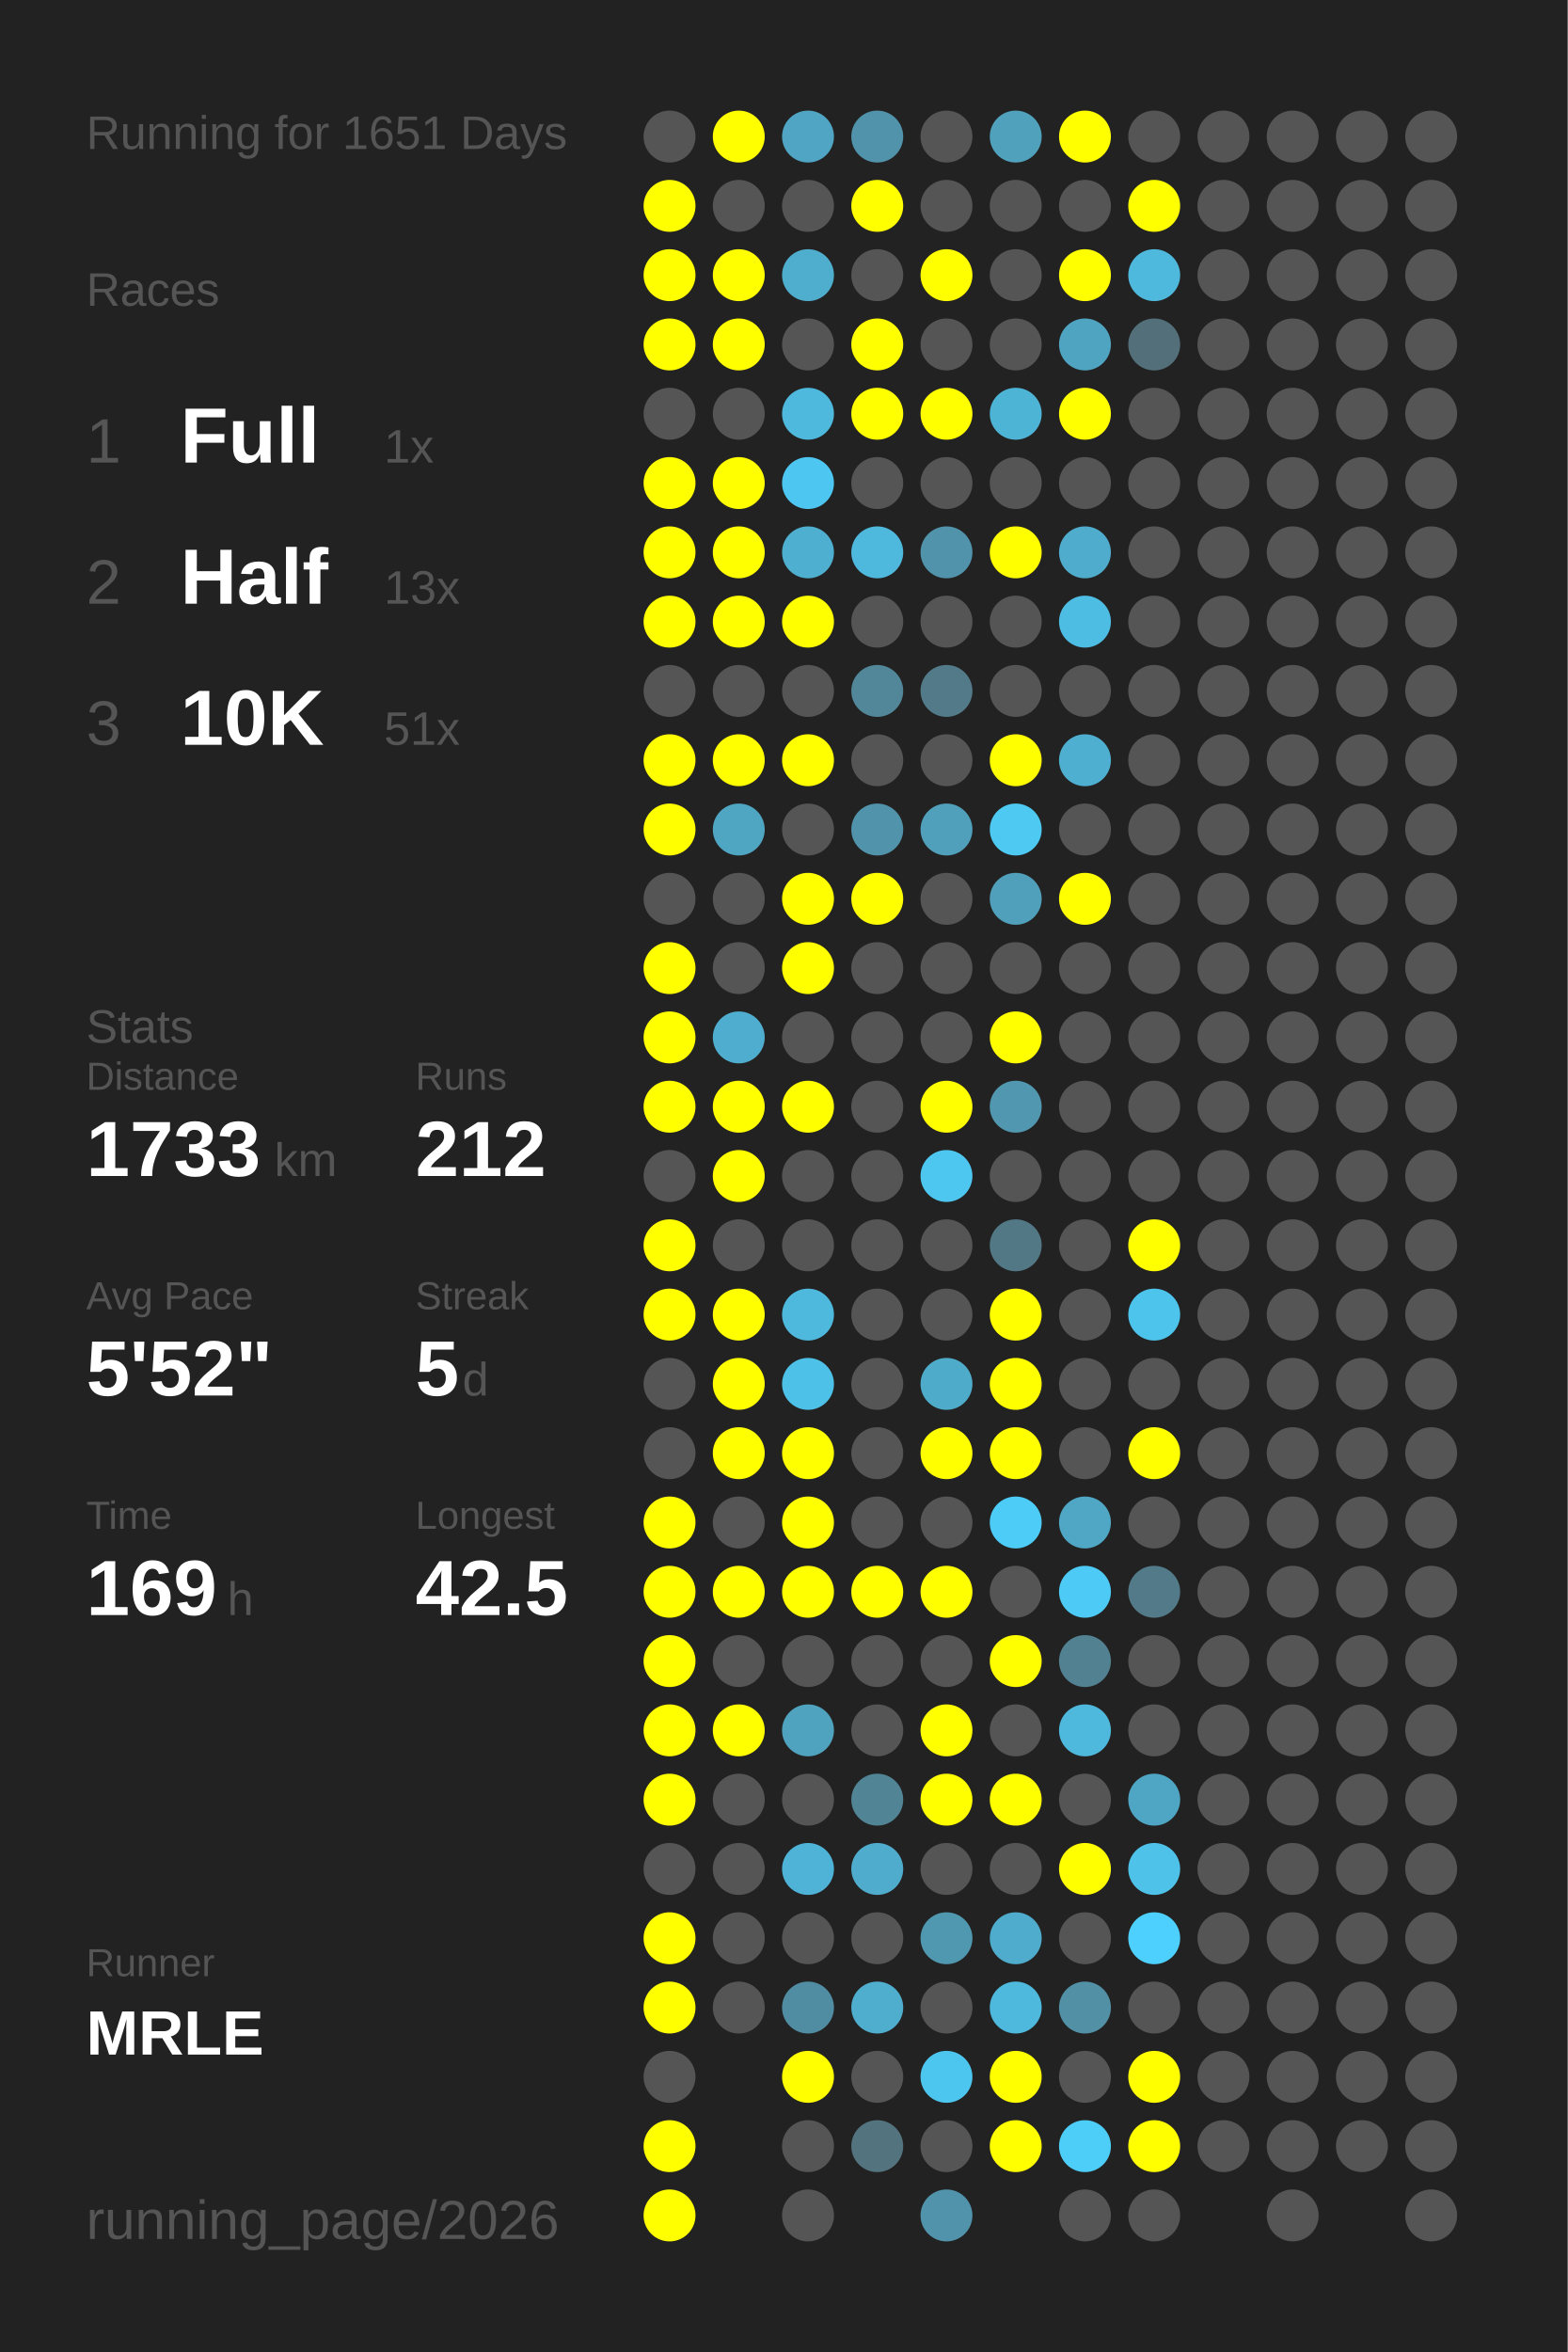
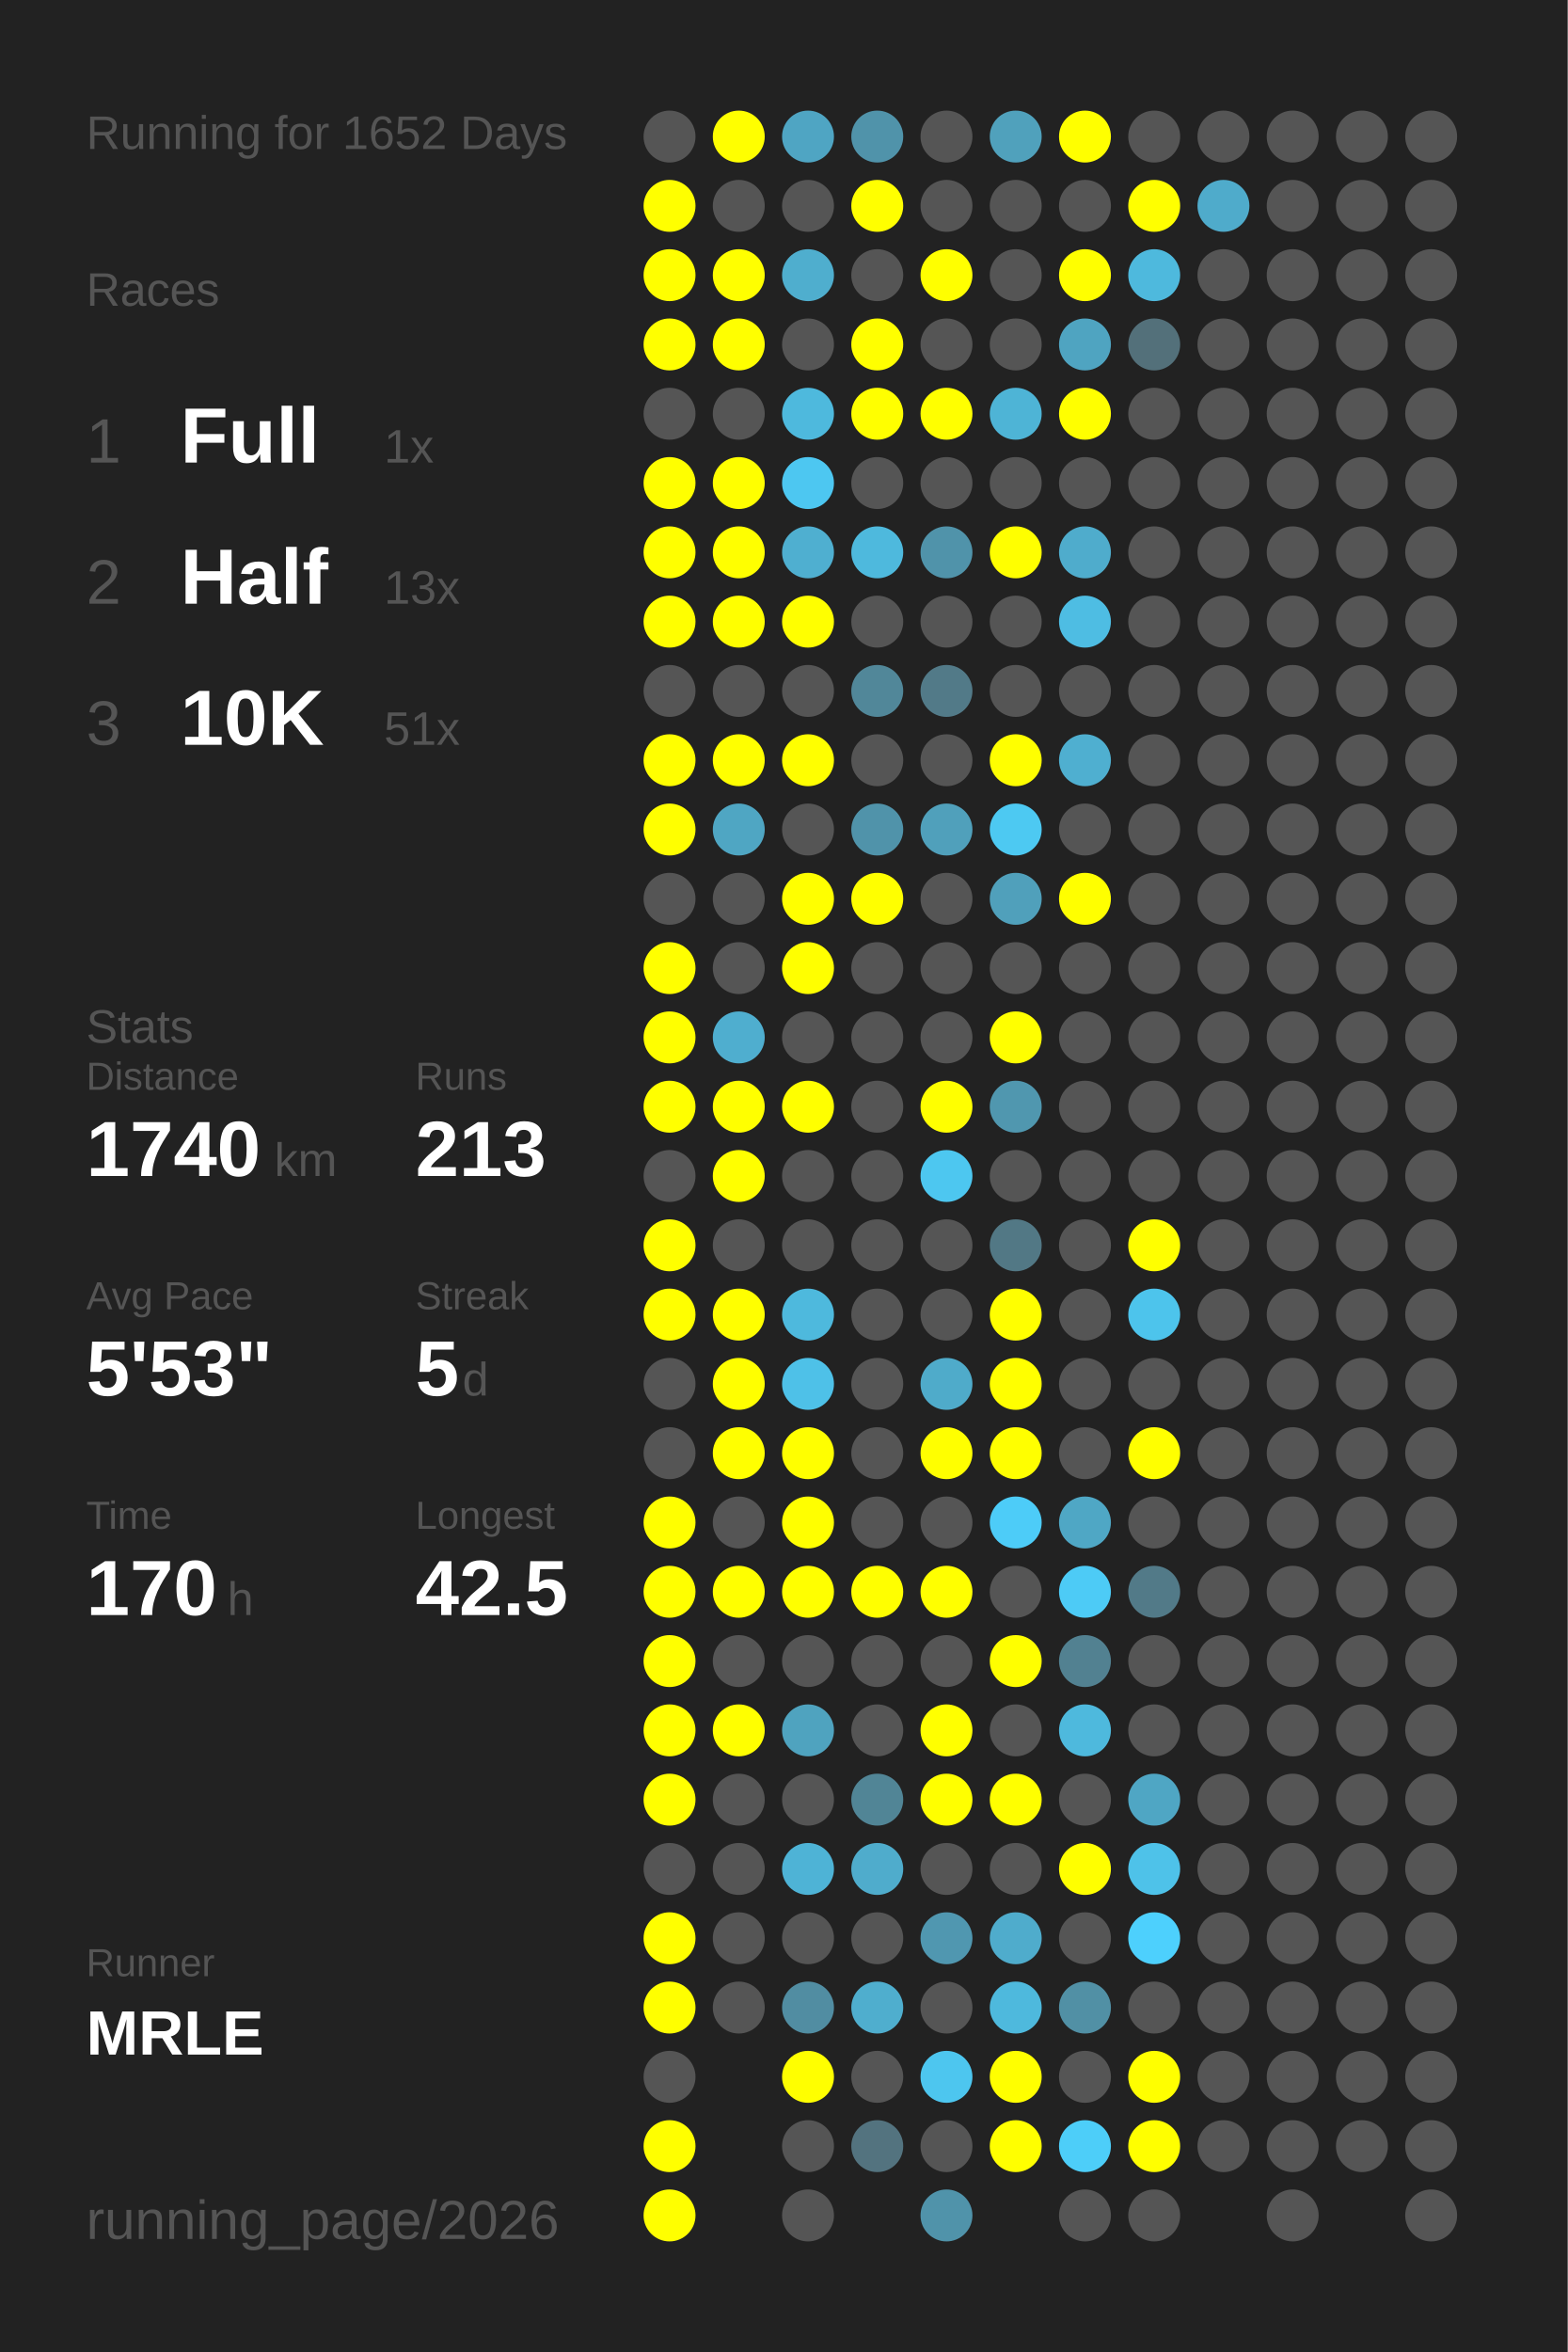
<svg xmlns="http://www.w3.org/2000/svg" baseProfile="full" height="300mm" version="1.1" viewBox="0,0,200,300" width="200mm">
  <defs />
  <rect fill="#222222" height="300" width="200" x="0" y="0" />
-   <text fill="#555555" style="font-size:6px; font-family:Arial;" x="11" y="19">Running for 1651 Days</text>
+   <text fill="#555555" style="font-size:6px; font-family:Arial;" x="11" y="19">Running for 1652 Days</text>
  <text fill="#555555" style="font-size:6px; font-family:Arial;" x="11" y="39">Races</text>
  <text fill="#555555" style="font-size:8px; font-family:Arial;" x="11" y="59">1</text>
  <text fill="#FFFFFF" style="font-size:10px; font-family:Arial; font-weight:bold;" x="23" y="59">Full</text>
  <text fill="#555555" style="font-size:6px; font-family:Arial;" x="49" y="59">1x</text>
  <text fill="#555555" style="font-size:8px; font-family:Arial;" x="11" y="77">2</text>
  <text fill="#FFFFFF" style="font-size:10px; font-family:Arial; font-weight:bold;" x="23" y="77">Half</text>
  <text fill="#555555" style="font-size:6px; font-family:Arial;" x="49" y="77">13x</text>
  <text fill="#555555" style="font-size:8px; font-family:Arial;" x="11" y="95">3</text>
  <text fill="#FFFFFF" style="font-size:10px; font-family:Arial; font-weight:bold;" x="23" y="95">10K</text>
  <text fill="#555555" style="font-size:6px; font-family:Arial;" x="49" y="95">51x</text>
  <text fill="#555555" style="font-size:6px; font-family:Arial;" x="11" y="133">Stats</text>
  <text fill="#555555" style="font-size:5px; font-family:Arial;" x="11" y="139">Distance</text>
-   <text fill="#FFFFFF" style="font-size:10px; font-family:Arial; font-weight:bold;" x="11" y="150">1733</text>
+   <text fill="#FFFFFF" style="font-size:10px; font-family:Arial; font-weight:bold;" x="11" y="150">1740</text>
  <text fill="#555555" style="font-size:6px; font-family:Arial;" x="35" y="150">km</text>
  <text fill="#555555" style="font-size:5px; font-family:Arial;" x="53" y="139">Runs</text>
-   <text fill="#FFFFFF" style="font-size:10px; font-family:Arial; font-weight:bold;" x="53" y="150">212</text>
+   <text fill="#FFFFFF" style="font-size:10px; font-family:Arial; font-weight:bold;" x="53" y="150">213</text>
  <text fill="#555555" style="font-size:5px; font-family:Arial;" x="11" y="167">Avg Pace</text>
-   <text fill="#FFFFFF" style="font-size:10px; font-family:Arial; font-weight:bold;" x="11" y="178">5'52"</text>
+   <text fill="#FFFFFF" style="font-size:10px; font-family:Arial; font-weight:bold;" x="11" y="178">5'53"</text>
  <text fill="#555555" style="font-size:5px; font-family:Arial;" x="53" y="167">Streak</text>
  <text fill="#FFFFFF" style="font-size:10px; font-family:Arial; font-weight:bold;" x="53" y="178">5</text>
  <text fill="#555555" style="font-size:6px; font-family:Arial;" x="59" y="178">d</text>
  <text fill="#555555" style="font-size:5px; font-family:Arial;" x="11" y="195">Time</text>
-   <text fill="#FFFFFF" style="font-size:10px; font-family:Arial; font-weight:bold;" x="11" y="206">169</text>
+   <text fill="#FFFFFF" style="font-size:10px; font-family:Arial; font-weight:bold;" x="11" y="206">170</text>
  <text fill="#555555" style="font-size:6px; font-family:Arial;" x="29" y="206">h</text>
  <text fill="#555555" style="font-size:5px; font-family:Arial;" x="53" y="195">Longest</text>
  <text fill="#FFFFFF" style="font-size:10px; font-family:Arial; font-weight:bold;" x="53" y="206">42.5</text>
  <text fill="#555555" style="font-size:5px; font-family:Arial;" x="11" y="252.065">Runner</text>
  <text fill="#FFFFFF" style="font-size:8px; font-family:Arial; font-weight:bold;" x="11" y="262.065">MRLE</text>
  <text fill="#555555" style="font-size:7px; font-family:Arial;" x="11" y="285.581">running_page/2026</text>
  <circle cx="85.417" cy="17.419" fill="#555555" r="3.312" />
  <circle cx="85.417" cy="26.258" fill="#FFFF00" r="3.312" />
  <circle cx="85.417" cy="35.097" fill="#FFFF00" r="3.312" />
  <circle cx="85.417" cy="43.935" fill="#FFFF00" r="3.312" />
  <circle cx="85.417" cy="52.774" fill="#555555" r="3.312" />
  <circle cx="85.417" cy="61.613" fill="#FFFF00" r="3.312" />
  <circle cx="85.417" cy="70.452" fill="#FFFF00" r="3.312" />
  <circle cx="85.417" cy="79.29" fill="#FFFF00" r="3.312" />
  <circle cx="85.417" cy="88.129" fill="#555555" r="3.312" />
  <circle cx="85.417" cy="96.968" fill="#FFFF00" r="3.312" />
  <circle cx="85.417" cy="105.806" fill="#FFFF00" r="3.312" />
  <circle cx="85.417" cy="114.645" fill="#555555" r="3.312" />
  <circle cx="85.417" cy="123.484" fill="#FFFF00" r="3.312" />
  <circle cx="85.417" cy="132.323" fill="#FFFF00" r="3.312" />
  <circle cx="85.417" cy="141.161" fill="#FFFF00" r="3.312" />
  <circle cx="85.417" cy="150" fill="#555555" r="3.312" />
  <circle cx="85.417" cy="158.839" fill="#FFFF00" r="3.312" />
  <circle cx="85.417" cy="167.677" fill="#FFFF00" r="3.312" />
  <circle cx="85.417" cy="176.516" fill="#555555" r="3.312" />
  <circle cx="85.417" cy="185.355" fill="#555555" r="3.312" />
  <circle cx="85.417" cy="194.194" fill="#FFFF00" r="3.312" />
  <circle cx="85.417" cy="203.032" fill="#FFFF00" r="3.312" />
  <circle cx="85.417" cy="211.871" fill="#FFFF00" r="3.312" />
  <circle cx="85.417" cy="220.71" fill="#FFFF00" r="3.312" />
  <circle cx="85.417" cy="229.548" fill="#FFFF00" r="3.312" />
  <circle cx="85.417" cy="238.387" fill="#555555" r="3.312" />
  <circle cx="85.417" cy="247.226" fill="#FFFF00" r="3.312" />
  <circle cx="85.417" cy="256.065" fill="#FFFF00" r="3.312" />
  <circle cx="85.417" cy="264.903" fill="#555555" r="3.312" />
  <circle cx="85.417" cy="273.742" fill="#FFFF00" r="3.312" />
  <circle cx="85.417" cy="282.581" fill="#FFFF00" r="3.312" />
  <circle cx="94.25" cy="17.419" fill="#FFFF00" r="3.312" />
  <circle cx="94.25" cy="26.258" fill="#555555" r="3.312" />
  <circle cx="94.25" cy="35.097" fill="#FFFF00" r="3.312" />
  <circle cx="94.25" cy="43.935" fill="#FFFF00" r="3.312" />
  <circle cx="94.25" cy="52.774" fill="#555555" r="3.312" />
  <circle cx="94.25" cy="61.613" fill="#FFFF00" r="3.312" />
  <circle cx="94.25" cy="70.452" fill="#FFFF00" r="3.312" />
  <circle cx="94.25" cy="79.29" fill="#FFFF00" r="3.312" />
  <circle cx="94.25" cy="88.129" fill="#555555" r="3.312" />
  <circle cx="94.25" cy="96.968" fill="#FFFF00" r="3.312" />
  <circle cx="94.25" cy="105.806" fill="#4fa6c3" r="3.312" />
  <circle cx="94.25" cy="114.645" fill="#555555" r="3.312" />
  <circle cx="94.25" cy="123.484" fill="#555555" r="3.312" />
  <circle cx="94.25" cy="132.323" fill="#4faecf" r="3.312" />
  <circle cx="94.25" cy="141.161" fill="#FFFF00" r="3.312" />
  <circle cx="94.25" cy="150" fill="#FFFF00" r="3.312" />
  <circle cx="94.25" cy="158.839" fill="#555555" r="3.312" />
  <circle cx="94.25" cy="167.677" fill="#FFFF00" r="3.312" />
  <circle cx="94.25" cy="176.516" fill="#FFFF00" r="3.312" />
  <circle cx="94.25" cy="185.355" fill="#FFFF00" r="3.312" />
  <circle cx="94.25" cy="194.194" fill="#555555" r="3.312" />
  <circle cx="94.25" cy="203.032" fill="#FFFF00" r="3.312" />
  <circle cx="94.25" cy="211.871" fill="#555555" r="3.312" />
  <circle cx="94.25" cy="220.71" fill="#FFFF00" r="3.312" />
  <circle cx="94.25" cy="229.548" fill="#555555" r="3.312" />
  <circle cx="94.25" cy="238.387" fill="#555555" r="3.312" />
  <circle cx="94.25" cy="247.226" fill="#555555" r="3.312" />
  <circle cx="94.25" cy="256.065" fill="#555555" r="3.312" />
  <circle cx="103.083" cy="17.419" fill="#4fa5c3" r="3.312" />
  <circle cx="103.083" cy="26.258" fill="#555555" r="3.312" />
  <circle cx="103.083" cy="35.097" fill="#4faece" r="3.312" />
  <circle cx="103.083" cy="43.935" fill="#555555" r="3.312" />
  <circle cx="103.083" cy="52.774" fill="#4eb9dd" r="3.312" />
  <circle cx="103.083" cy="61.613" fill="#4dc7f1" r="3.312" />
  <circle cx="103.083" cy="70.452" fill="#4fafd0" r="3.312" />
  <circle cx="103.083" cy="79.29" fill="#FFFF00" r="3.312" />
  <circle cx="103.083" cy="88.129" fill="#555555" r="3.312" />
  <circle cx="103.083" cy="96.968" fill="#FFFF00" r="3.312" />
  <circle cx="103.083" cy="105.806" fill="#555555" r="3.312" />
  <circle cx="103.083" cy="114.645" fill="#FFFF00" r="3.312" />
  <circle cx="103.083" cy="123.484" fill="#FFFF00" r="3.312" />
  <circle cx="103.083" cy="132.323" fill="#555555" r="3.312" />
  <circle cx="103.083" cy="141.161" fill="#FFFF00" r="3.312" />
  <circle cx="103.083" cy="150" fill="#555555" r="3.312" />
  <circle cx="103.083" cy="158.839" fill="#555555" r="3.312" />
  <circle cx="103.083" cy="167.677" fill="#4eb9dd" r="3.312" />
  <circle cx="103.083" cy="176.516" fill="#4ec1e8" r="3.312" />
  <circle cx="103.083" cy="185.355" fill="#FFFF00" r="3.312" />
  <circle cx="103.083" cy="194.194" fill="#FFFF00" r="3.312" />
  <circle cx="103.083" cy="203.032" fill="#FFFF00" r="3.312" />
  <circle cx="103.083" cy="211.871" fill="#555555" r="3.312" />
  <circle cx="103.083" cy="220.71" fill="#4fa3bf" r="3.312" />
  <circle cx="103.083" cy="229.548" fill="#555555" r="3.312" />
  <circle cx="103.083" cy="238.387" fill="#4eb3d6" r="3.312" />
  <circle cx="103.083" cy="247.226" fill="#555555" r="3.312" />
  <circle cx="103.083" cy="256.065" fill="#518da2" r="3.312" />
  <circle cx="103.083" cy="264.903" fill="#FFFF00" r="3.312" />
  <circle cx="103.083" cy="273.742" fill="#555555" r="3.312" />
  <circle cx="103.083" cy="282.581" fill="#555555" r="3.312" />
  <circle cx="111.917" cy="17.419" fill="#5093aa" r="3.312" />
  <circle cx="111.917" cy="26.258" fill="#FFFF00" r="3.312" />
  <circle cx="111.917" cy="35.097" fill="#555555" r="3.312" />
  <circle cx="111.917" cy="43.935" fill="#FFFF00" r="3.312" />
  <circle cx="111.917" cy="52.774" fill="#FFFF00" r="3.312" />
  <circle cx="111.917" cy="61.613" fill="#555555" r="3.312" />
  <circle cx="111.917" cy="70.452" fill="#4eb9dd" r="3.312" />
  <circle cx="111.917" cy="79.29" fill="#555555" r="3.312" />
  <circle cx="111.917" cy="88.129" fill="#518799" r="3.312" />
  <circle cx="111.917" cy="96.968" fill="#555555" r="3.312" />
  <circle cx="111.917" cy="105.806" fill="#5093aa" r="3.312" />
  <circle cx="111.917" cy="114.645" fill="#FFFF00" r="3.312" />
  <circle cx="111.917" cy="123.484" fill="#555555" r="3.312" />
  <circle cx="111.917" cy="132.323" fill="#555555" r="3.312" />
  <circle cx="111.917" cy="141.161" fill="#555555" r="3.312" />
  <circle cx="111.917" cy="150" fill="#555555" r="3.312" />
  <circle cx="111.917" cy="158.839" fill="#555555" r="3.312" />
  <circle cx="111.917" cy="167.677" fill="#555555" r="3.312" />
  <circle cx="111.917" cy="176.516" fill="#555555" r="3.312" />
  <circle cx="111.917" cy="185.355" fill="#555555" r="3.312" />
  <circle cx="111.917" cy="194.194" fill="#555555" r="3.312" />
  <circle cx="111.917" cy="203.032" fill="#FFFF00" r="3.312" />
  <circle cx="111.917" cy="211.871" fill="#555555" r="3.312" />
  <circle cx="111.917" cy="220.71" fill="#555555" r="3.312" />
  <circle cx="111.917" cy="229.548" fill="#518596" r="3.312" />
  <circle cx="111.917" cy="238.387" fill="#4faccc" r="3.312" />
  <circle cx="111.917" cy="247.226" fill="#555555" r="3.312" />
  <circle cx="111.917" cy="256.065" fill="#4faece" r="3.312" />
  <circle cx="111.917" cy="264.903" fill="#555555" r="3.312" />
  <circle cx="111.917" cy="273.742" fill="#53737f" r="3.312" />
  <circle cx="120.75" cy="17.419" fill="#555555" r="3.312" />
  <circle cx="120.75" cy="26.258" fill="#555555" r="3.312" />
  <circle cx="120.75" cy="35.097" fill="#FFFF00" r="3.312" />
  <circle cx="120.75" cy="43.935" fill="#555555" r="3.312" />
  <circle cx="120.75" cy="52.774" fill="#FFFF00" r="3.312" />
  <circle cx="120.75" cy="61.613" fill="#555555" r="3.312" />
  <circle cx="120.75" cy="70.452" fill="#5093aa" r="3.312" />
  <circle cx="120.75" cy="79.29" fill="#555555" r="3.312" />
  <circle cx="120.75" cy="88.129" fill="#527a88" r="3.312" />
  <circle cx="120.75" cy="96.968" fill="#555555" r="3.312" />
  <circle cx="120.75" cy="105.806" fill="#50a0bb" r="3.312" />
  <circle cx="120.75" cy="114.645" fill="#555555" r="3.312" />
  <circle cx="120.75" cy="123.484" fill="#555555" r="3.312" />
  <circle cx="120.75" cy="132.323" fill="#555555" r="3.312" />
  <circle cx="120.75" cy="141.161" fill="#FFFF00" r="3.312" />
  <circle cx="120.75" cy="150" fill="#4dc7f0" r="3.312" />
  <circle cx="120.75" cy="158.839" fill="#555555" r="3.312" />
  <circle cx="120.75" cy="167.677" fill="#555555" r="3.312" />
  <circle cx="120.75" cy="176.516" fill="#4fabca" r="3.312" />
  <circle cx="120.75" cy="185.355" fill="#FFFF00" r="3.312" />
  <circle cx="120.75" cy="194.194" fill="#555555" r="3.312" />
  <circle cx="120.75" cy="203.032" fill="#FFFF00" r="3.312" />
  <circle cx="120.75" cy="211.871" fill="#555555" r="3.312" />
  <circle cx="120.75" cy="220.71" fill="#FFFF00" r="3.312" />
  <circle cx="120.75" cy="229.548" fill="#FFFF00" r="3.312" />
  <circle cx="120.75" cy="238.387" fill="#555555" r="3.312" />
  <circle cx="120.75" cy="247.226" fill="#5097b0" r="3.312" />
  <circle cx="120.75" cy="256.065" fill="#555555" r="3.312" />
  <circle cx="120.75" cy="264.903" fill="#4dc6ef" r="3.312" />
  <circle cx="120.75" cy="273.742" fill="#555555" r="3.312" />
  <circle cx="120.75" cy="282.581" fill="#5093aa" r="3.312" />
  <circle cx="129.583" cy="17.419" fill="#50a1bc" r="3.312" />
  <circle cx="129.583" cy="26.258" fill="#555555" r="3.312" />
  <circle cx="129.583" cy="35.097" fill="#555555" r="3.312" />
  <circle cx="129.583" cy="43.935" fill="#555555" r="3.312" />
  <circle cx="129.583" cy="52.774" fill="#4eb4d6" r="3.312" />
  <circle cx="129.583" cy="61.613" fill="#555555" r="3.312" />
  <circle cx="129.583" cy="70.452" fill="#FFFF00" r="3.312" />
  <circle cx="129.583" cy="79.29" fill="#555555" r="3.312" />
  <circle cx="129.583" cy="88.129" fill="#555555" r="3.312" />
  <circle cx="129.583" cy="96.968" fill="#FFFF00" r="3.312" />
  <circle cx="129.583" cy="105.806" fill="#4dc9f2" r="3.312" />
  <circle cx="129.583" cy="114.645" fill="#50a0bb" r="3.312" />
  <circle cx="129.583" cy="123.484" fill="#555555" r="3.312" />
  <circle cx="129.583" cy="132.323" fill="#FFFF00" r="3.312" />
  <circle cx="129.583" cy="141.161" fill="#5097af" r="3.312" />
  <circle cx="129.583" cy="150" fill="#555555" r="3.312" />
  <circle cx="129.583" cy="158.839" fill="#527885" r="3.312" />
  <circle cx="129.583" cy="167.677" fill="#FFFF00" r="3.312" />
  <circle cx="129.583" cy="176.516" fill="#FFFF00" r="3.312" />
  <circle cx="129.583" cy="185.355" fill="#FFFF00" r="3.312" />
  <circle cx="129.583" cy="194.194" fill="#4dccf8" r="3.312" />
  <circle cx="129.583" cy="203.032" fill="#555555" r="3.312" />
  <circle cx="129.583" cy="211.871" fill="#FFFF00" r="3.312" />
  <circle cx="129.583" cy="220.71" fill="#555555" r="3.312" />
  <circle cx="129.583" cy="229.548" fill="#FFFF00" r="3.312" />
  <circle cx="129.583" cy="238.387" fill="#555555" r="3.312" />
  <circle cx="129.583" cy="247.226" fill="#4faccc" r="3.312" />
  <circle cx="129.583" cy="256.065" fill="#4eb9dd" r="3.312" />
  <circle cx="129.583" cy="264.903" fill="#FFFF00" r="3.312" />
  <circle cx="129.583" cy="273.742" fill="#FFFF00" r="3.312" />
  <circle cx="138.417" cy="17.419" fill="#FFFF00" r="3.312" />
  <circle cx="138.417" cy="26.258" fill="#555555" r="3.312" />
  <circle cx="138.417" cy="35.097" fill="#FFFF00" r="3.312" />
  <circle cx="138.417" cy="43.935" fill="#4fa4c1" r="3.312" />
  <circle cx="138.417" cy="52.774" fill="#FFFF00" r="3.312" />
  <circle cx="138.417" cy="61.613" fill="#555555" r="3.312" />
  <circle cx="138.417" cy="70.452" fill="#4faccc" r="3.312" />
  <circle cx="138.417" cy="79.29" fill="#4ebde3" r="3.312" />
  <circle cx="138.417" cy="88.129" fill="#555555" r="3.312" />
  <circle cx="138.417" cy="96.968" fill="#4fafd0" r="3.312" />
  <circle cx="138.417" cy="105.806" fill="#555555" r="3.312" />
  <circle cx="138.417" cy="114.645" fill="#FFFF00" r="3.312" />
  <circle cx="138.417" cy="123.484" fill="#555555" r="3.312" />
  <circle cx="138.417" cy="132.323" fill="#555555" r="3.312" />
  <circle cx="138.417" cy="141.161" fill="#555555" r="3.312" />
  <circle cx="138.417" cy="150" fill="#555555" r="3.312" />
  <circle cx="138.417" cy="158.839" fill="#555555" r="3.312" />
  <circle cx="138.417" cy="167.677" fill="#555555" r="3.312" />
  <circle cx="138.417" cy="176.516" fill="#555555" r="3.312" />
  <circle cx="138.417" cy="185.355" fill="#555555" r="3.312" />
  <circle cx="138.417" cy="194.194" fill="#4fa7c5" r="3.312" />
  <circle cx="138.417" cy="203.032" fill="#4dcbf6" r="3.312" />
  <circle cx="138.417" cy="211.871" fill="#528191" r="3.312" />
  <circle cx="138.417" cy="220.71" fill="#4eb9dd" r="3.312" />
  <circle cx="138.417" cy="229.548" fill="#555555" r="3.312" />
  <circle cx="138.417" cy="238.387" fill="#FFFF00" r="3.312" />
  <circle cx="138.417" cy="247.226" fill="#555555" r="3.312" />
  <circle cx="138.417" cy="256.065" fill="#5190a5" r="3.312" />
  <circle cx="138.417" cy="264.903" fill="#555555" r="3.312" />
  <circle cx="138.417" cy="273.742" fill="#4dcef9" r="3.312" />
  <circle cx="138.417" cy="282.581" fill="#555555" r="3.312" />
  <circle cx="147.25" cy="17.419" fill="#555555" r="3.312" />
  <circle cx="147.25" cy="26.258" fill="#FFFF00" r="3.312" />
  <circle cx="147.25" cy="35.097" fill="#4eb9dd" r="3.312" />
  <circle cx="147.25" cy="43.935" fill="#53707a" r="3.312" />
  <circle cx="147.25" cy="52.774" fill="#555555" r="3.312" />
  <circle cx="147.25" cy="61.613" fill="#555555" r="3.312" />
  <circle cx="147.25" cy="70.452" fill="#555555" r="3.312" />
  <circle cx="147.25" cy="79.29" fill="#555555" r="3.312" />
  <circle cx="147.25" cy="88.129" fill="#555555" r="3.312" />
  <circle cx="147.25" cy="96.968" fill="#555555" r="3.312" />
  <circle cx="147.25" cy="105.806" fill="#555555" r="3.312" />
  <circle cx="147.25" cy="114.645" fill="#555555" r="3.312" />
  <circle cx="147.25" cy="123.484" fill="#555555" r="3.312" />
  <circle cx="147.25" cy="132.323" fill="#555555" r="3.312" />
  <circle cx="147.25" cy="141.161" fill="#555555" r="3.312" />
  <circle cx="147.25" cy="150" fill="#555555" r="3.312" />
  <circle cx="147.25" cy="158.839" fill="#FFFF00" r="3.312" />
  <circle cx="147.25" cy="167.677" fill="#4dc4ec" r="3.312" />
  <circle cx="147.25" cy="176.516" fill="#555555" r="3.312" />
  <circle cx="147.25" cy="185.355" fill="#FFFF00" r="3.312" />
  <circle cx="147.25" cy="194.194" fill="#555555" r="3.312" />
  <circle cx="147.25" cy="203.032" fill="#527a88" r="3.312" />
  <circle cx="147.25" cy="211.871" fill="#555555" r="3.312" />
  <circle cx="147.25" cy="220.71" fill="#555555" r="3.312" />
  <circle cx="147.25" cy="229.548" fill="#4fa6c4" r="3.312" />
  <circle cx="147.25" cy="238.387" fill="#4ec2e9" r="3.312" />
  <circle cx="147.25" cy="247.226" fill="#4dd0fd" r="3.312" />
  <circle cx="147.25" cy="256.065" fill="#555555" r="3.312" />
  <circle cx="147.25" cy="264.903" fill="#FFFF00" r="3.312" />
  <circle cx="147.25" cy="273.742" fill="#FFFF00" r="3.312" />
  <circle cx="147.25" cy="282.581" fill="#555555" r="3.312" />
  <circle cx="156.083" cy="17.419" fill="#555555" r="3.312" />
-   <circle cx="156.083" cy="26.258" fill="#555555" r="3.312" />
+   <circle cx="156.083" cy="26.258" fill="#4fabcb" r="3.312" />
  <circle cx="156.083" cy="35.097" fill="#555555" r="3.312" />
  <circle cx="156.083" cy="43.935" fill="#555555" r="3.312" />
  <circle cx="156.083" cy="52.774" fill="#555555" r="3.312" />
  <circle cx="156.083" cy="61.613" fill="#555555" r="3.312" />
  <circle cx="156.083" cy="70.452" fill="#555555" r="3.312" />
  <circle cx="156.083" cy="79.29" fill="#555555" r="3.312" />
  <circle cx="156.083" cy="88.129" fill="#555555" r="3.312" />
  <circle cx="156.083" cy="96.968" fill="#555555" r="3.312" />
  <circle cx="156.083" cy="105.806" fill="#555555" r="3.312" />
  <circle cx="156.083" cy="114.645" fill="#555555" r="3.312" />
  <circle cx="156.083" cy="123.484" fill="#555555" r="3.312" />
  <circle cx="156.083" cy="132.323" fill="#555555" r="3.312" />
  <circle cx="156.083" cy="141.161" fill="#555555" r="3.312" />
  <circle cx="156.083" cy="150" fill="#555555" r="3.312" />
  <circle cx="156.083" cy="158.839" fill="#555555" r="3.312" />
  <circle cx="156.083" cy="167.677" fill="#555555" r="3.312" />
  <circle cx="156.083" cy="176.516" fill="#555555" r="3.312" />
  <circle cx="156.083" cy="185.355" fill="#555555" r="3.312" />
  <circle cx="156.083" cy="194.194" fill="#555555" r="3.312" />
  <circle cx="156.083" cy="203.032" fill="#555555" r="3.312" />
  <circle cx="156.083" cy="211.871" fill="#555555" r="3.312" />
  <circle cx="156.083" cy="220.71" fill="#555555" r="3.312" />
  <circle cx="156.083" cy="229.548" fill="#555555" r="3.312" />
  <circle cx="156.083" cy="238.387" fill="#555555" r="3.312" />
  <circle cx="156.083" cy="247.226" fill="#555555" r="3.312" />
  <circle cx="156.083" cy="256.065" fill="#555555" r="3.312" />
  <circle cx="156.083" cy="264.903" fill="#555555" r="3.312" />
  <circle cx="156.083" cy="273.742" fill="#555555" r="3.312" />
  <circle cx="164.917" cy="17.419" fill="#555555" r="3.312" />
  <circle cx="164.917" cy="26.258" fill="#555555" r="3.312" />
  <circle cx="164.917" cy="35.097" fill="#555555" r="3.312" />
  <circle cx="164.917" cy="43.935" fill="#555555" r="3.312" />
  <circle cx="164.917" cy="52.774" fill="#555555" r="3.312" />
  <circle cx="164.917" cy="61.613" fill="#555555" r="3.312" />
  <circle cx="164.917" cy="70.452" fill="#555555" r="3.312" />
  <circle cx="164.917" cy="79.29" fill="#555555" r="3.312" />
  <circle cx="164.917" cy="88.129" fill="#555555" r="3.312" />
  <circle cx="164.917" cy="96.968" fill="#555555" r="3.312" />
  <circle cx="164.917" cy="105.806" fill="#555555" r="3.312" />
  <circle cx="164.917" cy="114.645" fill="#555555" r="3.312" />
  <circle cx="164.917" cy="123.484" fill="#555555" r="3.312" />
  <circle cx="164.917" cy="132.323" fill="#555555" r="3.312" />
  <circle cx="164.917" cy="141.161" fill="#555555" r="3.312" />
  <circle cx="164.917" cy="150" fill="#555555" r="3.312" />
  <circle cx="164.917" cy="158.839" fill="#555555" r="3.312" />
  <circle cx="164.917" cy="167.677" fill="#555555" r="3.312" />
  <circle cx="164.917" cy="176.516" fill="#555555" r="3.312" />
  <circle cx="164.917" cy="185.355" fill="#555555" r="3.312" />
  <circle cx="164.917" cy="194.194" fill="#555555" r="3.312" />
  <circle cx="164.917" cy="203.032" fill="#555555" r="3.312" />
  <circle cx="164.917" cy="211.871" fill="#555555" r="3.312" />
  <circle cx="164.917" cy="220.71" fill="#555555" r="3.312" />
  <circle cx="164.917" cy="229.548" fill="#555555" r="3.312" />
  <circle cx="164.917" cy="238.387" fill="#555555" r="3.312" />
  <circle cx="164.917" cy="247.226" fill="#555555" r="3.312" />
  <circle cx="164.917" cy="256.065" fill="#555555" r="3.312" />
  <circle cx="164.917" cy="264.903" fill="#555555" r="3.312" />
  <circle cx="164.917" cy="273.742" fill="#555555" r="3.312" />
  <circle cx="164.917" cy="282.581" fill="#555555" r="3.312" />
  <circle cx="173.75" cy="17.419" fill="#555555" r="3.312" />
  <circle cx="173.75" cy="26.258" fill="#555555" r="3.312" />
  <circle cx="173.75" cy="35.097" fill="#555555" r="3.312" />
  <circle cx="173.75" cy="43.935" fill="#555555" r="3.312" />
  <circle cx="173.75" cy="52.774" fill="#555555" r="3.312" />
  <circle cx="173.75" cy="61.613" fill="#555555" r="3.312" />
  <circle cx="173.75" cy="70.452" fill="#555555" r="3.312" />
  <circle cx="173.75" cy="79.29" fill="#555555" r="3.312" />
  <circle cx="173.75" cy="88.129" fill="#555555" r="3.312" />
  <circle cx="173.75" cy="96.968" fill="#555555" r="3.312" />
  <circle cx="173.75" cy="105.806" fill="#555555" r="3.312" />
  <circle cx="173.75" cy="114.645" fill="#555555" r="3.312" />
  <circle cx="173.75" cy="123.484" fill="#555555" r="3.312" />
  <circle cx="173.75" cy="132.323" fill="#555555" r="3.312" />
  <circle cx="173.75" cy="141.161" fill="#555555" r="3.312" />
  <circle cx="173.75" cy="150" fill="#555555" r="3.312" />
  <circle cx="173.75" cy="158.839" fill="#555555" r="3.312" />
  <circle cx="173.75" cy="167.677" fill="#555555" r="3.312" />
  <circle cx="173.75" cy="176.516" fill="#555555" r="3.312" />
  <circle cx="173.75" cy="185.355" fill="#555555" r="3.312" />
  <circle cx="173.75" cy="194.194" fill="#555555" r="3.312" />
  <circle cx="173.75" cy="203.032" fill="#555555" r="3.312" />
  <circle cx="173.75" cy="211.871" fill="#555555" r="3.312" />
  <circle cx="173.75" cy="220.71" fill="#555555" r="3.312" />
  <circle cx="173.75" cy="229.548" fill="#555555" r="3.312" />
  <circle cx="173.75" cy="238.387" fill="#555555" r="3.312" />
  <circle cx="173.75" cy="247.226" fill="#555555" r="3.312" />
  <circle cx="173.75" cy="256.065" fill="#555555" r="3.312" />
  <circle cx="173.75" cy="264.903" fill="#555555" r="3.312" />
  <circle cx="173.75" cy="273.742" fill="#555555" r="3.312" />
  <circle cx="182.583" cy="17.419" fill="#555555" r="3.312" />
  <circle cx="182.583" cy="26.258" fill="#555555" r="3.312" />
  <circle cx="182.583" cy="35.097" fill="#555555" r="3.312" />
  <circle cx="182.583" cy="43.935" fill="#555555" r="3.312" />
  <circle cx="182.583" cy="52.774" fill="#555555" r="3.312" />
  <circle cx="182.583" cy="61.613" fill="#555555" r="3.312" />
  <circle cx="182.583" cy="70.452" fill="#555555" r="3.312" />
  <circle cx="182.583" cy="79.29" fill="#555555" r="3.312" />
  <circle cx="182.583" cy="88.129" fill="#555555" r="3.312" />
  <circle cx="182.583" cy="96.968" fill="#555555" r="3.312" />
  <circle cx="182.583" cy="105.806" fill="#555555" r="3.312" />
  <circle cx="182.583" cy="114.645" fill="#555555" r="3.312" />
  <circle cx="182.583" cy="123.484" fill="#555555" r="3.312" />
  <circle cx="182.583" cy="132.323" fill="#555555" r="3.312" />
  <circle cx="182.583" cy="141.161" fill="#555555" r="3.312" />
  <circle cx="182.583" cy="150" fill="#555555" r="3.312" />
  <circle cx="182.583" cy="158.839" fill="#555555" r="3.312" />
  <circle cx="182.583" cy="167.677" fill="#555555" r="3.312" />
  <circle cx="182.583" cy="176.516" fill="#555555" r="3.312" />
  <circle cx="182.583" cy="185.355" fill="#555555" r="3.312" />
  <circle cx="182.583" cy="194.194" fill="#555555" r="3.312" />
  <circle cx="182.583" cy="203.032" fill="#555555" r="3.312" />
  <circle cx="182.583" cy="211.871" fill="#555555" r="3.312" />
  <circle cx="182.583" cy="220.71" fill="#555555" r="3.312" />
  <circle cx="182.583" cy="229.548" fill="#555555" r="3.312" />
  <circle cx="182.583" cy="238.387" fill="#555555" r="3.312" />
  <circle cx="182.583" cy="247.226" fill="#555555" r="3.312" />
  <circle cx="182.583" cy="256.065" fill="#555555" r="3.312" />
  <circle cx="182.583" cy="264.903" fill="#555555" r="3.312" />
  <circle cx="182.583" cy="273.742" fill="#555555" r="3.312" />
  <circle cx="182.583" cy="282.581" fill="#555555" r="3.312" />
</svg>
